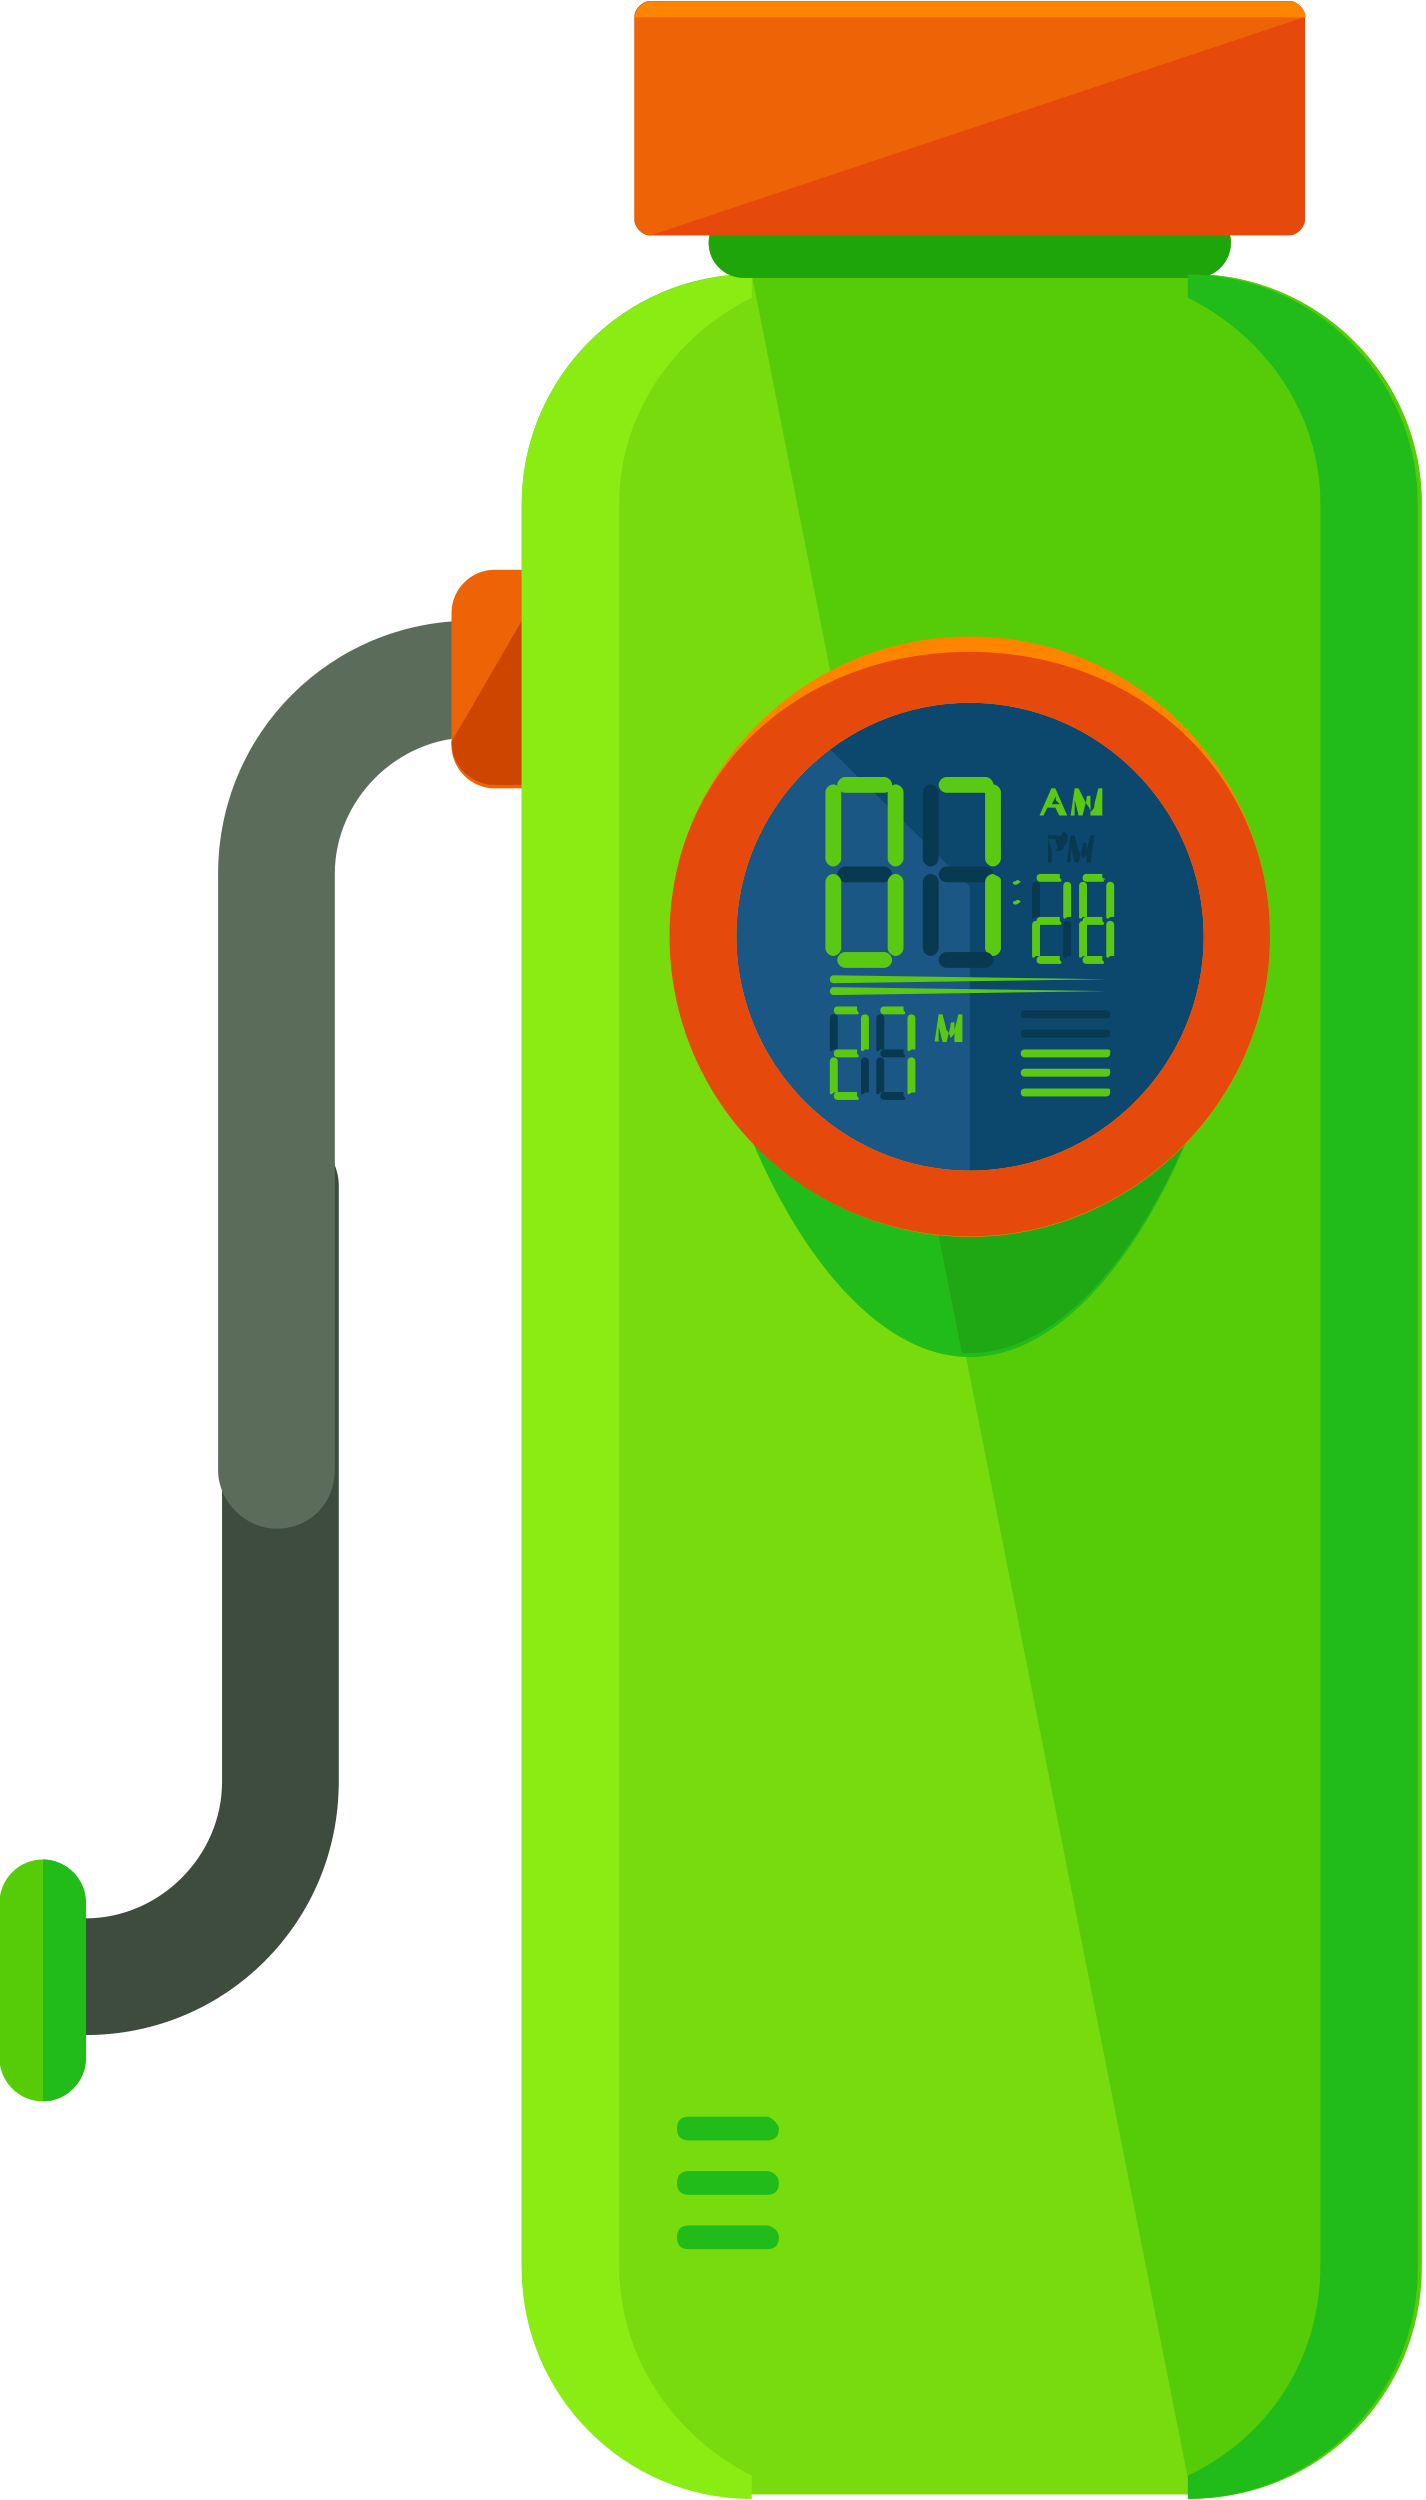
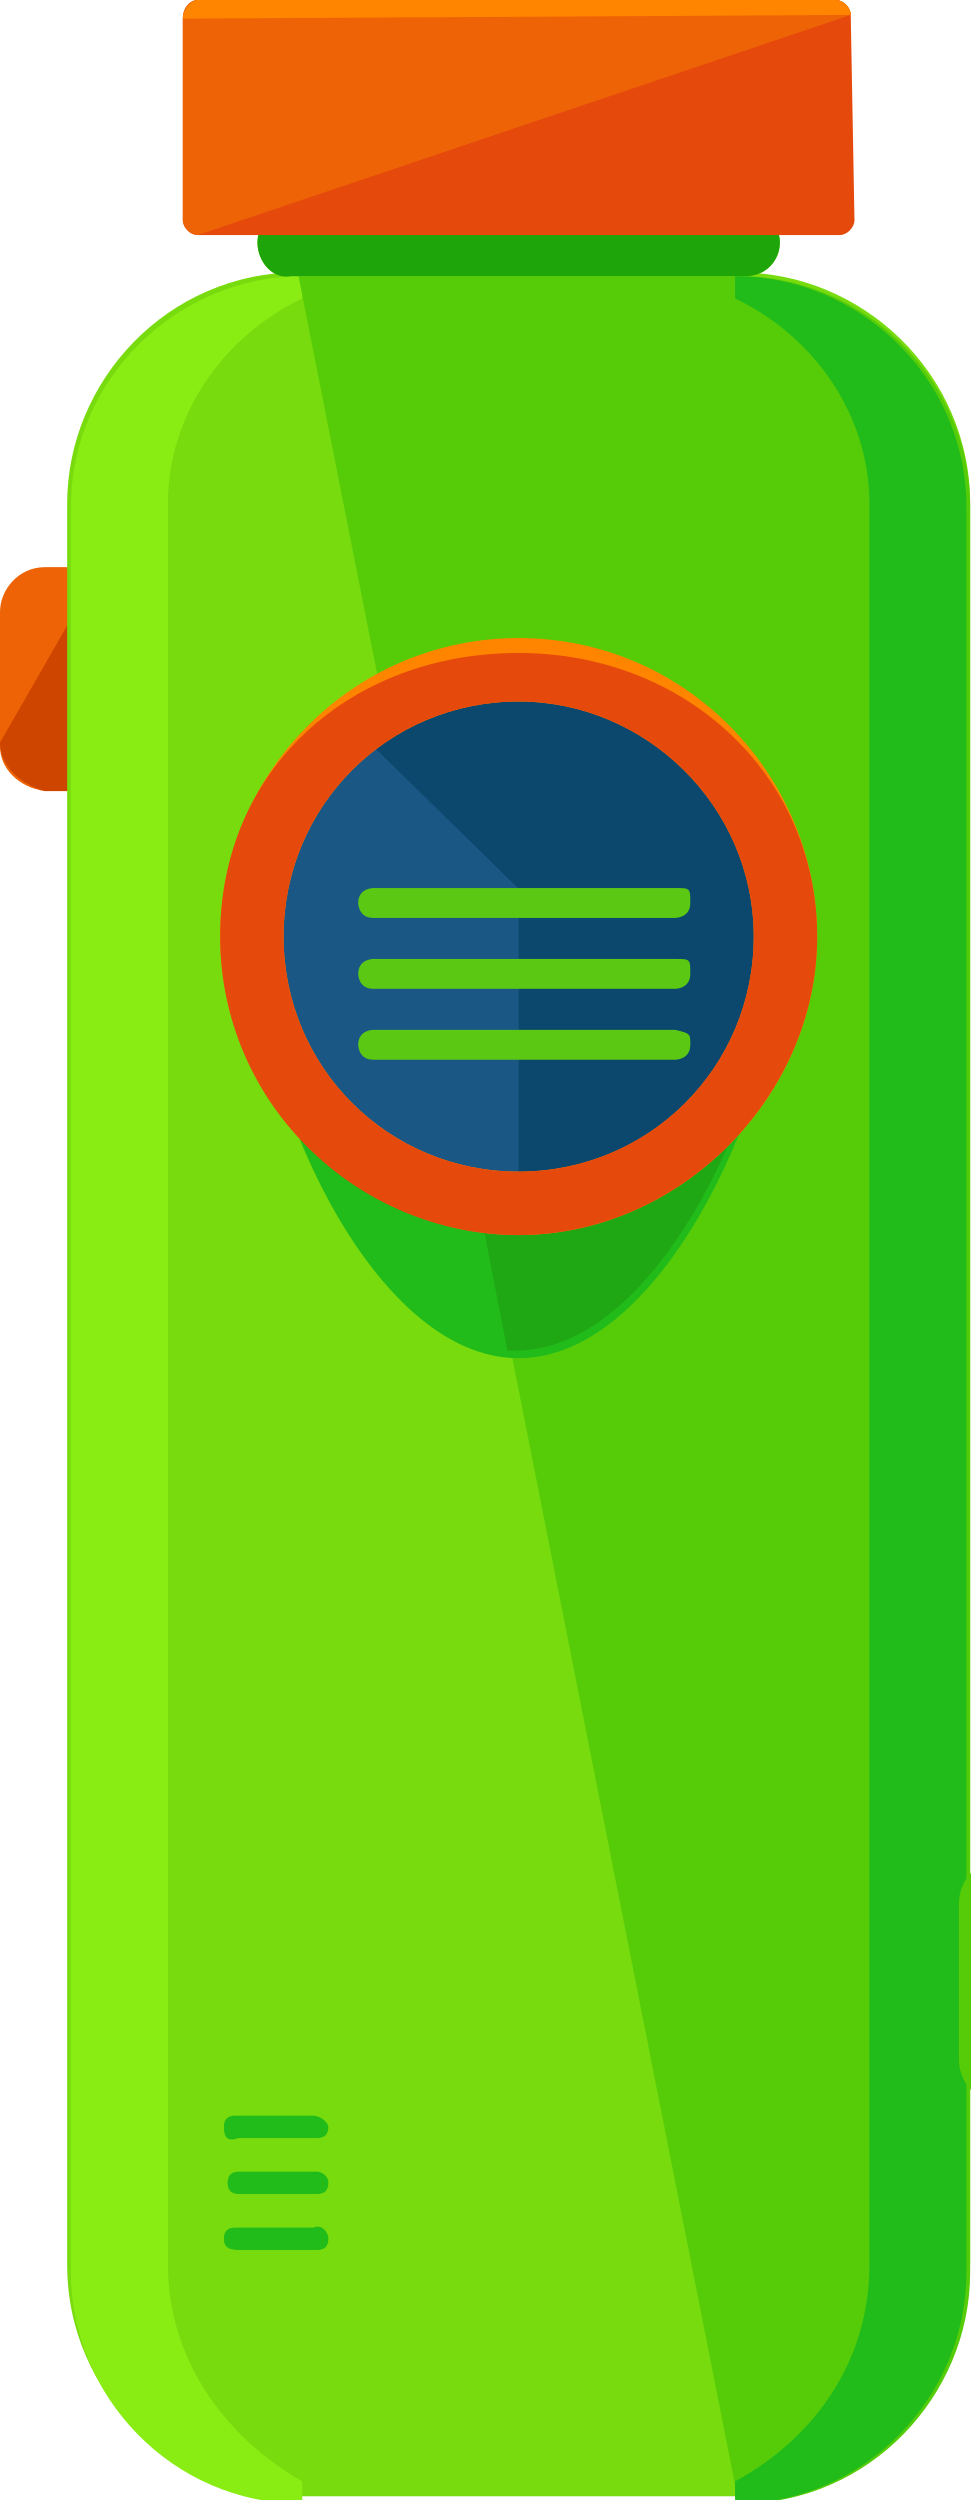
- <svg xmlns="http://www.w3.org/2000/svg" version="1.1" width="288px" height="505px" id="Layer_1" x="0px" y="0px" viewBox="0 0 288.3 504.9" style="enable-background:new 0 0 288.3 504.9;" xml:space="preserve">
+ <svg xmlns="http://www.w3.org/2000/svg" width="26px" height="67px" version="1.1" id="Layer_1" x="0px" y="0px" viewBox="0 0 26 67" style="enable-background:new 0 0 26 67;" xml:space="preserve">
  <style type="text/css">
- 	.st0{fill:#3D4C3C;}
- 	.st1{fill:#5B6D5A;}
- 	.st2{fill:#ED6306;}
- 	.st3{fill:#CE4500;}
- 	.st4{fill:#77DB0E;}
- 	.st5{fill:#89ED14;}
- 	.st6{fill:#56CC09;}
- 	.st7{fill:#1EA50A;}
- 	.st8{fill:#E5490C;}
- 	.st9{fill:#FF8500;}
- 	.st10{fill:#21BC19;}
- 	.st11{fill:#20A814;}
- 	.st12{fill:#1A5784;}
- 	.st13{fill:#0C486D;}
- 	.st14{fill:#5BC914;}
- 	.st15{fill:#073951;}
+ 	.st0{fill:#ED6306;}
+ 	.st1{fill:#CE4500;}
+ 	.st2{fill:#77DB0E;}
+ 	.st3{fill:#89ED14;}
+ 	.st4{fill:#56CC09;}
+ 	.st5{fill:#1EA50A;}
+ 	.st6{fill:#E5490C;}
+ 	.st7{fill:#FF8500;}
+ 	.st8{fill:#21BC19;}
+ 	.st9{fill:#20A814;}
+ 	.st10{fill:#1A5784;}
+ 	.st11{fill:#0C486D;}
+ 	.st12{fill:#5BC914;}
</style>
-   <path class="st0" d="M56.7,227.6c6.3,0,11.8,5.5,11.8,11.8V360c0,28.4-22.8,51.2-51.2,51.2c-6.3,0-11.8-5.5-11.8-11.8  c0-6.3,5.5-11.8,11.8-11.8c15,0,27.6-12.6,27.6-27.6V239.5C44.9,233.2,49.6,227.6,56.7,227.6z" />
-   <path class="st1" d="M55.9,308.8c-6.3,0-11.8-5.5-11.8-11.8V176.4c0-28.4,22.8-51.2,51.2-51.2c6.3,0,11.8,5.5,11.8,11.8  s-5.5,11.8-11.8,11.8c-15,0-27.6,12.6-27.6,27.6V297C67.7,303.3,63,308.8,55.9,308.8z" />
-   <path class="st2" d="M120.5,150.4c0,4.7-3.9,8.7-8.7,8.7H100c-4.7,0-8.7-3.9-8.7-8.7v-26.8c0-4.7,3.9-8.7,8.7-8.7h11.8  c4.7,0,8.7,3.9,8.7,8.7V150.4z" />
-   <path class="st3" d="M111.9,114.2c4.7,0,8.7,3.9,8.7,8.7v26.8c0,4.7-3.9,8.7-8.7,8.7H100c-4.7,0-8.7-3.9-8.7-8.7" />
-   <path class="st4" d="M286.7,457.6c0,25.2-20.5,46.5-46.5,46.5H152c-25.2,0-46.5-20.5-46.5-46.5v-356c0-25.2,20.5-46.5,46.5-46.5h89  c25.2,0,46.5,20.5,46.5,46.5v356H286.7z" />
-   <path class="st5" d="M125.2,457.6v-356c0-18.1,11-33.9,26.8-41.7v-4.7c-25.2,0-46.5,20.5-46.5,46.5v356.8  c0,25.2,20.5,46.5,46.5,46.5v-4.7C136.3,492.3,125.2,476.6,125.2,457.6z" />
-   <path class="st6" d="M152,55.1h89c25.2,0,46.5,20.5,46.5,46.5v356.8c0,25.2-20.5,46.5-46.5,46.5" />
-   <path class="st4" d="M248.9,48.8c0,3.9-3.2,7.1-7.1,7.1h-91.4c-3.9,0-7.1-3.2-7.1-7.1l0,0c0-3.9,3.2-7.1,7.1-7.1h91.4  C245.8,41.7,248.9,44.9,248.9,48.8L248.9,48.8z" />
-   <path class="st7" d="M248.9,48.8c0,3.9-3.2,7.1-7.1,7.1h-91.4c-3.9,0-7.1-3.2-7.1-7.1l0,0c0-3.9,3.2-7.1,7.1-7.1h91.4  C245.8,41.7,248.9,44.9,248.9,48.8L248.9,48.8z" />
-   <path class="st8" d="M263.9,44.1c0,1.6-1.6,3.2-3.2,3.2H131.5c-1.6,0-3.2-1.6-3.2-3.2v-41c0-1.6,1.6-3.2,3.2-3.2h129.2  c1.6,0,3.2,1.6,3.2,3.2L263.9,44.1L263.9,44.1z" />
-   <path class="st2" d="M131.5,47.3c-1.6,0-3.2-1.6-3.2-3.2v-41c0-1.6,1.6-3.2,3.2-3.2h129.2c1.6,0,3.2,1.6,3.2,3.2" />
-   <path class="st9" d="M128.4,3.2c0-1.6,1.6-3.2,3.2-3.2h129.2c1.6,0,3.2,1.6,3.2,3.2" />
+   <path class="st0" d="M3.9,20c0,0.6-0.5,1.2-1.2,1.2H1.2C0.5,21.1,0,20.6,0,20v-3.6c0-0.6,0.5-1.2,1.2-1.2h1.6c0.6,0,1.2,0.5,1.2,1.2  V20z" />
+   <path class="st1" d="M2.7,15.2c0.6,0,1.2,0.5,1.2,1.2v3.6c0,0.6-0.5,1.2-1.2,1.2H1.2C0.5,21,0,20.5,0,19.9" />
+   <path class="st2" d="M25.9,60.7c0,3.3-2.7,6.2-6.2,6.2H8c-3.3,0-6.2-2.7-6.2-6.2V13.5c0-3.3,2.7-6.2,6.2-6.2h11.8  c3.3,0,6.2,2.7,6.2,6.2v47.2C26,60.7,25.9,60.7,25.9,60.7z" />
+   <path class="st3" d="M4.5,60.7V13.5C4.5,11.1,6,9,8.1,8V7.4c-3.3,0-6.2,2.7-6.2,6.2v47.3c0,3.3,2.7,6.2,6.2,6.2v-0.6  C6,65.3,4.5,63.2,4.5,60.7z" />
+   <path class="st4" d="M8,7.4h11.8c3.3,0,6.2,2.7,6.2,6.2v47.3c0,3.3-2.7,6.2-6.2,6.2" />
+   <path class="st2" d="M20.9,6.5c0,0.5-0.4,0.9-0.9,0.9H7.8C7.3,7.5,6.9,7,6.9,6.5l0,0c0-0.5,0.4-0.9,0.9-0.9h12.1  C20.5,5.6,20.9,6,20.9,6.5L20.9,6.5z" />
+   <path class="st5" d="M20.9,6.5c0,0.5-0.4,0.9-0.9,0.9H7.8C7.3,7.5,6.9,7,6.9,6.5l0,0c0-0.5,0.4-0.9,0.9-0.9h12.1  C20.5,5.6,20.9,6,20.9,6.5L20.9,6.5z" />
+   <path class="st6" d="M22.9,5.9c0,0.2-0.2,0.4-0.4,0.4H5.3c-0.2,0-0.4-0.2-0.4-0.4V0.5C4.9,0.2,5.1,0,5.3,0h17.1  c0.2,0,0.4,0.2,0.4,0.4L22.9,5.9L22.9,5.9z" />
+   <path class="st0" d="M5.3,6.3c-0.2,0-0.4-0.2-0.4-0.4V0.5C4.9,0.2,5.1,0,5.3,0h17.1c0.2,0,0.4,0.2,0.4,0.4" />
+   <path class="st7" d="M4.9,0.5C4.9,0.3,5.1,0,5.3,0h17.1c0.2,0,0.4,0.2,0.4,0.4" />
  <g>
-     <path class="st10" d="M267,457.6v-356c0-18.1-11-33.9-26.8-41.7v-4.7c25.2,0,46.5,20.5,46.5,46.5v356.8c0,25.2-20.5,46.5-46.5,46.5   v-4.7C256.8,492.3,267,476.6,267,457.6z" />
-     <path class="st10" d="M196.1,274.1c-29.9,0-53.6-55.1-53.6-85.1s24.4-53.6,53.6-53.6s53.6,24.4,53.6,53.6S226.1,274.1,196.1,274.1z   " />
+     <path class="st8" d="M23.3,60.7V13.5c0-2.4-1.5-4.5-3.6-5.5V7.4c3.3,0,6.2,2.7,6.2,6.2v47.3c0,3.3-2.7,6.2-6.2,6.2v-0.6   C21.9,65.3,23.3,63.2,23.3,60.7z" />
+     <path class="st8" d="M13.9,36.4c-4,0-7.1-7.3-7.1-11.3S10,18,13.9,18s7.1,3.2,7.1,7.1S17.9,36.4,13.9,36.4z" />
  </g>
-   <path class="st11" d="M196.1,134.7c-10.2,0-18.9,2.4-27.6,7.1l26,131.5c0.8,0,0.8,0,1.6,0c29.9,0,53.6-55.1,53.6-85.1  S226.1,134.7,196.1,134.7z" />
-   <path class="st12" d="M196.1,242.6c-29.9,0-53.6-24.4-53.6-53.6s24.4-53.6,53.6-53.6s53.6,24.4,53.6,53.6S226.1,242.6,196.1,242.6z" />
+   <path class="st9" d="M13.9,17.9c-1.4,0-2.5,0.3-3.7,0.9l3.4,17.4c0.1,0,0.1,0,0.2,0c4,0,7.1-7.3,7.1-11.3S17.9,17.9,13.9,17.9z" />
+   <path class="st10" d="M13.9,32.2c-4,0-7.1-3.2-7.1-7.1S10,18,13.9,18s7.1,3.2,7.1,7.1S17.9,32.2,13.9,32.2z" />
  <g>
-     <path class="st13" d="M196.1,134.7c29.9,0,53.6,24.4,53.6,53.6s-24.4,53.6-53.6,53.6" />
-     <polygon class="st13" points="204,186.7 167,150.4 182,135.5 225.3,147.3  " />
+     <path class="st11" d="M13.9,17.9c4,0,7.1,3.2,7.1,7.1s-3.2,7.1-7.1,7.1" />
+     <polygon class="st11" points="14.9,24.8 10,20 12,18 17.8,19.6  " />
  </g>
-   <path class="st9" d="M196.1,141.8c26,0,47.3,21.3,47.3,47.3s-21.3,47.3-47.3,47.3S148.9,215,148.9,189S170.1,141.8,196.1,141.8   M196.1,128.4c-33.9,0-60.7,27.6-60.7,60.7s27.6,60.7,60.7,60.7s60.7-27.6,60.7-60.7S230,128.4,196.1,128.4L196.1,128.4z" />
-   <path class="st8" d="M196.1,141.8c26,0,47.3,21.3,47.3,47.3s-21.3,47.3-47.3,47.3S148.9,215,148.9,189S170.1,141.8,196.1,141.8   M196.1,131.5c-33.9,0-60.7,23.6-60.7,57.5s27.6,60.7,60.7,60.7s60.7-27.6,60.7-60.7S230,131.5,196.1,131.5L196.1,131.5z" />
+   <path class="st7" d="M13.9,18.8c3.4,0,6.3,2.8,6.3,6.3s-2.8,6.3-6.3,6.3s-6.3-2.8-6.3-6.3S10.4,18.8,13.9,18.8 M13.9,17.1  c-4.5,0-8,3.7-8,8s3.7,8,8,8s8-3.7,8-8S18.4,17.1,13.9,17.1L13.9,17.1z" />
+   <path class="st6" d="M13.9,18.8c3.4,0,6.3,2.8,6.3,6.3s-2.8,6.3-6.3,6.3s-6.3-2.8-6.3-6.3S10.4,18.8,13.9,18.8 M13.9,17.5  c-4.5,0-8,3.1-8,7.6s3.7,8,8,8s8-3.7,8-8S18.4,17.5,13.9,17.5L13.9,17.5z" />
  <g>
-     <path class="st14" d="M170.1,173.3c0,0.8-0.8,1.6-1.6,1.6l0,0c-0.8,0-1.6-0.8-1.6-1.6v-13.4c0-0.8,0.8-1.6,1.6-1.6l0,0   c0.8,0,1.6,0.8,1.6,1.6V173.3z" />
-     <path class="st14" d="M182.7,173.3c0,0.8-0.8,1.6-1.6,1.6l0,0c-0.8,0-1.6-0.8-1.6-1.6v-13.4c0-0.8,0.8-1.6,1.6-1.6l0,0   c0.8,0,1.6,0.8,1.6,1.6V173.3z" />
-     <path class="st14" d="M178.8,156.8c0.8,0,1.6,0.8,1.6,1.6l0,0c0,0.8-0.8,1.6-1.6,1.6h-7.9c-0.8,0-1.6-0.8-1.6-1.6l0,0   c0-0.8,0.8-1.6,1.6-1.6H178.8z" />
-   </g>
-   <path class="st15" d="M178.8,174.9c0.8,0,1.6,0.8,1.6,1.6l0,0c0,0.8-0.8,1.6-1.6,1.6h-7.9c-0.8,0-1.6-0.8-1.6-1.6l0,0  c0-0.8,0.8-1.6,1.6-1.6H178.8z" />
-   <g>
-     <path class="st14" d="M170.1,191.4c0,0.8-0.8,1.6-1.6,1.6l0,0c-0.8,0-1.6-0.8-1.6-1.6V178c0-0.8,0.8-1.6,1.6-1.6l0,0   c0.8,0,1.6,0.8,1.6,1.6V191.4z" />
-     <path class="st14" d="M182.7,191.4c0,0.8-0.8,1.6-1.6,1.6l0,0c-0.8,0-1.6-0.8-1.6-1.6V178c0-0.8,0.8-1.6,1.6-1.6l0,0   c0.8,0,1.6,0.8,1.6,1.6V191.4z" />
-     <path class="st14" d="M178.8,192.2c0.8,0,1.6,0.8,1.6,1.6l0,0c0,0.8-0.8,1.6-1.6,1.6h-7.9c-0.8,0-1.6-0.8-1.6-1.6l0,0   c0-0.8,0.8-1.6,1.6-1.6H178.8z" />
-   </g>
-   <path class="st15" d="M189.8,173.3c0,0.8-0.8,1.6-1.6,1.6l0,0c-0.8,0-1.6-0.8-1.6-1.6v-13.4c0-0.8,0.8-1.6,1.6-1.6l0,0  c0.8,0,1.6,0.8,1.6,1.6V173.3z" />
-   <g>
-     <path class="st14" d="M202.4,173.3c0,0.8-0.8,1.6-1.6,1.6l0,0c-0.8,0-1.6-0.8-1.6-1.6v-13.4c0-0.8,0.8-1.6,1.6-1.6l0,0   c0.8,0,1.6,0.8,1.6,1.6V173.3z" />
-     <path class="st14" d="M199.3,156.8c0.8,0,1.6,0.8,1.6,1.6l0,0c0,0.8-0.8,1.6-1.6,1.6h-7.9c-0.8,0-1.6-0.8-1.6-1.6l0,0   c0-0.8,0.8-1.6,1.6-1.6H199.3z" />
+     <path class="st12" d="M18.5,24.2c0,0.4-0.4,0.4-0.4,0.4H10c-0.4,0-0.4-0.4-0.4-0.4l0,0c0-0.4,0.4-0.4,0.4-0.4h8.1   C18.5,23.8,18.5,23.8,18.5,24.2L18.5,24.2z" />
+     <path class="st12" d="M18.5,26.1c0,0.4-0.4,0.4-0.4,0.4H10c-0.4,0-0.4-0.4-0.4-0.4l0,0c0-0.4,0.4-0.4,0.4-0.4h8.1   C18.5,25.7,18.5,25.7,18.5,26.1L18.5,26.1z" />
+     <path class="st12" d="M18.5,28c0,0.4-0.4,0.4-0.4,0.4H10c-0.4,0-0.4-0.4-0.4-0.4l0,0c0-0.4,0.4-0.4,0.4-0.4h8.1   C18.5,27.7,18.5,27.7,18.5,28L18.5,28z" />
  </g>
  <g>
-     <path class="st15" d="M199.3,174.9c0.8,0,1.6,0.8,1.6,1.6l0,0c0,0.8-0.8,1.6-1.6,1.6h-7.9c-0.8,0-1.6-0.8-1.6-1.6l0,0   c0-0.8,0.8-1.6,1.6-1.6H199.3z" />
-     <path class="st15" d="M189.8,191.4c0,0.8-0.8,1.6-1.6,1.6l0,0c-0.8,0-1.6-0.8-1.6-1.6V178c0-0.8,0.8-1.6,1.6-1.6l0,0   c0.8,0,1.6,0.8,1.6,1.6V191.4z" />
+     <path class="st8" d="M8.8,57c0,0.2-0.1,0.3-0.3,0.3H6.4C6.1,57.4,6,57.3,6,57l0,0c0-0.2,0.1-0.3,0.3-0.3h2.1   C8.6,56.7,8.8,56.9,8.8,57L8.8,57z" />
+     <path class="st8" d="M8.8,58.5c0,0.2-0.1,0.3-0.3,0.3H6.4c-0.2,0-0.3-0.1-0.3-0.3l0,0c0-0.2,0.1-0.3,0.3-0.3h2.1   C8.6,58.2,8.8,58.3,8.8,58.5L8.8,58.5z" />
+     <path class="st8" d="M8.8,60c0,0.2-0.1,0.3-0.3,0.3H6.4C6.1,60.3,6,60.2,6,60l0,0c0-0.2,0.1-0.3,0.3-0.3h2.1   C8.6,59.6,8.8,59.8,8.8,60L8.8,60z" />
  </g>
-   <path class="st14" d="M202.4,191.4c0,0.8-0.8,1.6-1.6,1.6l0,0c-0.8,0-1.6-0.8-1.6-1.6V178c0-0.8,0.8-1.6,1.6-1.6l0,0  c1.6,0.8,1.6,0.8,1.6,1.6V191.4z" />
-   <g>
-     <path class="st15" d="M199.3,192.2c0.8,0,1.6,0.8,1.6,1.6l0,0c0,0.8-0.8,1.6-1.6,1.6h-7.9c-0.8,0-1.6-0.8-1.6-1.6l0,0   c0-0.8,0.8-1.6,1.6-1.6H199.3z" />
-     <path class="st15" d="M209.5,185.1C209.5,185.1,209.5,185.9,209.5,185.1L209.5,185.1c-0.8,0.8-0.8,0-0.8,0v-6.3c0,0,0-0.8,0.8-0.8   l0,0c0,0,0.8,0,0.8,0.8v6.3H209.5z" />
-   </g>
-   <g>
-     <path class="st14" d="M215.8,185.1C215.8,185.1,215,185.9,215.8,185.1L215.8,185.1c-0.8,0.8-0.8,0-0.8,0v-6.3c0,0,0-0.8,0.8-0.8   l0,0c0,0,0.8,0,0.8,0.8v6.3H215.8z" />
-     <path class="st14" d="M214.3,177.2C214.3,177.2,214.3,178,214.3,177.2L214.3,177.2c0.8,0.8,0,0.8,0,0.8h-3.9c0,0-0.8,0-0.8-0.8l0,0   c0,0,0-0.8,0.8-0.8h3.9V177.2z" />
-     <path class="st14" d="M214.3,185.9L214.3,185.9L214.3,185.9c0.8,0.8,0,0.8,0,0.8h-3.9c0,0-0.8,0-0.8-0.8l0,0c0,0,0-0.8,0.8-0.8h3.9   V185.9z" />
-     <path class="st14" d="M209.5,193C209.5,193.8,209.5,193.8,209.5,193L209.5,193c-0.8,0.8-0.8,0-0.8,0v-6.3c0,0,0-0.8,0.8-0.8l0,0   c0,0,0.8,0,0.8,0.8v6.3H209.5z" />
-   </g>
-   <path class="st15" d="M215.8,193C215.8,193.8,215,193.8,215.8,193L215.8,193c-0.8,0.8-0.8,0-0.8,0v-6.3c0,0,0-0.8,0.8-0.8l0,0  c0,0,0.8,0,0.8,0.8v6.3H215.8z" />
-   <g>
-     <path class="st14" d="M214.3,193.8L214.3,193.8L214.3,193.8c0.8,0.8,0,0.8,0,0.8h-3.9c0,0-0.8,0-0.8-0.8l0,0c0,0,0-0.8,0.8-0.8h3.9   V193.8z" />
-     <path class="st14" d="M219,185.1C219,185.1,219,185.9,219,185.1L219,185.1c-0.8,0.8-0.8,0-0.8,0v-6.3c0,0,0-0.8,0.8-0.8l0,0   c0,0,0.8,0,0.8,0.8v6.3H219z" />
-     <path class="st14" d="M224.5,185.1C224.5,185.1,224.5,185.9,224.5,185.1L224.5,185.1c-0.8,0.8-0.8,0-0.8,0v-6.3c0,0,0-0.8,0.8-0.8   l0,0c0,0,0.8,0,0.8,0.8v6.3H224.5z" />
-     <path class="st14" d="M222.9,177.2C223.7,177.2,223.7,178,222.9,177.2L222.9,177.2c0.8,0.8,0,0.8,0,0.8h-3.2c0,0-0.8,0-0.8-0.8l0,0   c0,0,0-0.8,0.8-0.8h3.2V177.2z" />
-     <path class="st14" d="M222.9,185.9C223.7,185.9,223.7,185.9,222.9,185.9L222.9,185.9c0.8,0.8,0,0.8,0,0.8h-3.2c0,0-0.8,0-0.8-0.8   l0,0c0,0,0-0.8,0.8-0.8h3.2V185.9z" />
-     <path class="st14" d="M219,193C219,193.8,219,193.8,219,193L219,193c-0.8,0.8-0.8,0-0.8,0v-6.3c0,0,0-0.8,0.8-0.8l0,0   c0,0,0.8,0,0.8,0.8v6.3H219z" />
-     <path class="st14" d="M224.5,193C224.5,193.8,224.5,193.8,224.5,193L224.5,193c-0.8,0.8-0.8,0-0.8,0v-6.3c0,0,0-0.8,0.8-0.8l0,0   c0,0,0.8,0,0.8,0.8v6.3H224.5z" />
-     <path class="st14" d="M222.9,193.8C223.7,193.8,223.7,193.8,222.9,193.8L222.9,193.8c0.8,0.8,0,0.8,0,0.8h-3.2c0,0-0.8,0-0.8-0.8   l0,0c0,0,0-0.8,0.8-0.8h3.2V193.8z" />
-     <path class="st14" d="M215.8,164.6l-2.4-5.5l0,0h-0.8l0,0l-2.4,5.5l0,0l0,0h0.8l0,0l0.8-1.6h1.6l0.8,1.6l0,0L215.8,164.6   C215.8,165.4,215.8,165.4,215.8,164.6C215.8,165.4,215.8,164.6,215.8,164.6z M214.3,162.3h-1.6l0.8-1.6l0,0c0,0,0,0,0,0.8   L214.3,162.3z" />
-     <path class="st14" d="M222.9,164.6v-5.5l0,0h-0.8l0,0l-0.8,3.2c0,0.8,0,0.8-0.8,1.6c0,0,0-0.8-0.8-1.6l-1.6-3.2l0,0h-0.8l0,0   l-0.8,5.5l0,0l0,0h0.8l0,0v-2.4c0-0.8,0-0.8,0-1.6v0.8l0.8,3.2l0,0h0.8l0,0l0.8-3.2c0-0.8,0-0.8,0.8-0.8c0,0.8,0,0.8,0,1.6v2.4l0,0   L222.9,164.6L222.9,164.6C222.9,165.4,222.9,165.4,222.9,164.6L222.9,164.6z" />
-   </g>
-   <g>
-     <path class="st15" d="M213.5,168.6c-0.8,0-0.8,0-1.6,0l0,0v5.5l0,0h0.8l0,0v-2.4c0,0,0,0,0.8,0s1.6,0,1.6-0.8c0,0,0.8-0.8,0.8-1.6   c0-0.8,0-0.8-0.8-1.6C214.3,169.4,214.3,168.6,213.5,168.6z M212.7,171.7L212.7,171.7l-0.8-2.4c0,0,0,0,0.8,0s0.8,0,0.8,0.8   C214.3,171.7,213.5,171.7,212.7,171.7z" />
-     <path class="st15" d="M221.3,168.6h-0.8l0,0l-0.8,3.2c0,0.8,0,0.8-0.8,1.6c0,0,0-0.8-0.8-1.6l-0.8-3.2l0,0h-0.8l0,0l-0.8,5.5l0,0   l0,0h0.8l0,0v-2.4c0-0.8,0-0.8,0-1.6v0.8l0.8,3.2l0,0h0.8l0,0l0.8-3.2c0-0.8,0-0.8,0.8-0.8c0,0.8,0,0.8,0,1.6v2.4l0,0h0.8l0,0l0,0   L221.3,168.6C222.1,168.6,221.3,168.6,221.3,168.6z" />
-   </g>
-   <g>
-     <path class="st14" d="M206.4,178C206.4,178.8,206.4,178.8,206.4,178L206.4,178c-0.8,0.8-1.6,0.8-1.6,0l0,0   C205.6,178,205.6,177.2,206.4,178L206.4,178C206.4,177.2,206.4,178,206.4,178L206.4,178z" />
-     <path class="st14" d="M206.4,182C206.4,182.7,206.4,182.7,206.4,182L206.4,182c-0.8,0.8-1.6,0.8-1.6,0l0,0   C205.6,182,205.6,181.2,206.4,182L206.4,182C206.4,181.2,206.4,182,206.4,182L206.4,182z" />
-     <path class="st14" d="M223.7,197.7C223.7,197.7,223.7,198.5,223.7,197.7l-55.1,0.8c0,0-0.8,0-0.8-0.8l0,0c0,0,0-0.8,0.8-0.8   L223.7,197.7L223.7,197.7L223.7,197.7z" />
-     <path class="st14" d="M223.7,200.1C223.7,200.9,223.7,200.9,223.7,200.1l-55.1,0.8c0,0-0.8,0-0.8-0.8l0,0c0,0,0-0.8,0.8-0.8   L223.7,200.1L223.7,200.1L223.7,200.1z" />
-   </g>
-   <path class="st15" d="M168.6,211.9C168.6,212.7,168.6,212.7,168.6,211.9L168.6,211.9c-0.8,0.8-0.8,0-0.8,0v-6.3c0,0,0-0.8,0.8-0.8  l0,0c0,0,0.8,0,0.8,0.8v6.3H168.6z" />
-   <g>
-     <path class="st14" d="M174.9,211.9C174.9,212.7,174.9,212.7,174.9,211.9L174.9,211.9c-0.8,0.8-0.8,0-0.8,0v-6.3c0,0,0-0.8,0.8-0.8   l0,0c0,0,0.8,0,0.8,0.8v6.3H174.9z" />
-     <path class="st14" d="M173.3,204C173.3,204,173.3,204.8,173.3,204L173.3,204c0.8,0.8,0,0.8,0,0.8h-3.9c0,0-0.8,0-0.8-0.8l0,0   c0,0,0-0.8,0.8-0.8h3.9V204z" />
-     <path class="st14" d="M173.3,212.7L173.3,212.7L173.3,212.7c0.8,0.8,0,0.8,0,0.8h-3.9c0,0-0.8,0-0.8-0.8l0,0c0,0,0-0.8,0.8-0.8h3.9   V212.7z" />
-     <path class="st14" d="M168.6,220.6C168.6,220.6,168.6,221.3,168.6,220.6L168.6,220.6c-0.8,0.8-0.8,0-0.8,0v-6.3c0,0,0-0.8,0.8-0.8   l0,0c0,0,0.8,0,0.8,0.8v6.3H168.6z" />
-   </g>
-   <path class="st15" d="M174.9,220.6C174.9,220.6,174.9,221.3,174.9,220.6L174.9,220.6c-0.8,0.8-0.8,0-0.8,0v-6.3c0,0,0-0.8,0.8-0.8  l0,0c0,0,0.8,0,0.8,0.8v6.3H174.9z" />
-   <path class="st14" d="M173.3,221.3L173.3,221.3L173.3,221.3c0.8,0.8,0,0.8,0,0.8h-3.9c0,0-0.8,0-0.8-0.8l0,0c0,0,0-0.8,0.8-0.8h3.9  V221.3z" />
-   <path class="st15" d="M178,211.9C178,212.7,178,212.7,178,211.9L178,211.9c-0.8,0.8-0.8,0-0.8,0v-6.3c0,0,0-0.8,0.8-0.8l0,0  c0,0,0.8,0,0.8,0.8v6.3H178z" />
-   <g>
-     <path class="st14" d="M184.3,211.9C184.3,212.7,184.3,212.7,184.3,211.9L184.3,211.9c-0.8,0.8-0.8,0-0.8,0v-6.3c0,0,0-0.8,0.8-0.8   l0,0c0,0,0.8,0,0.8,0.8v6.3H184.3z" />
-     <path class="st14" d="M182.7,204C182.7,204,182.7,204.8,182.7,204L182.7,204c0.8,0.8,0,0.8,0,0.8h-3.9c0,0-0.8,0-0.8-0.8l0,0   c0,0,0-0.8,0.8-0.8h3.9V204z" />
-   </g>
-   <g>
-     <path class="st15" d="M182.7,212.7L182.7,212.7L182.7,212.7c0.8,0.8,0,0.8,0,0.8h-3.9c0,0-0.8,0-0.8-0.8l0,0c0,0,0-0.8,0.8-0.8h3.9   V212.7z" />
-     <path class="st15" d="M178,220.6C178,220.6,178,221.3,178,220.6L178,220.6c-0.8,0.8-0.8,0-0.8,0v-6.3c0,0,0-0.8,0.8-0.8l0,0   c0,0,0.8,0,0.8,0.8v6.3H178z" />
-   </g>
-   <path class="st14" d="M184.3,220.6C184.3,220.6,184.3,221.3,184.3,220.6L184.3,220.6c-0.8,0.8-0.8,0-0.8,0v-6.3c0,0,0-0.8,0.8-0.8  l0,0c0,0,0.8,0,0.8,0.8v6.3H184.3z" />
-   <path class="st15" d="M182.7,221.3L182.7,221.3L182.7,221.3c0.8,0.8,0,0.8,0,0.8h-3.9c0,0-0.8,0-0.8-0.8l0,0c0,0,0-0.8,0.8-0.8h3.9  V221.3z" />
-   <path class="st14" d="M194.6,210.3v-5.5l0,0h-0.8l0,0L193,208c0,0.8,0,0.8-0.8,1.6c0,0,0-0.8-0.8-1.6l-0.8-3.2l0,0h-0.8l0,0  l-0.8,5.5l0,0l0,0h0.8l0,0V208c0-0.8,0-0.8,0-1.6v0.8l0.8,3.2l0,0h0.8l0,0l0.8-3.2c0-0.8,0-0.8,0.8-0.8c0,0.8,0,0.8,0,1.6v2.4l0,0  H194.6L194.6,210.3L194.6,210.3L194.6,210.3z" />
-   <g>
-     <path class="st15" d="M224.5,204.8c0,0.8-0.8,0.8-0.8,0.8h-16.5c-0.8,0-0.8-0.8-0.8-0.8l0,0c0-0.8,0.8-0.8,0.8-0.8h16.5   C224.5,204,224.5,204.8,224.5,204.8L224.5,204.8z" />
-     <path class="st15" d="M224.5,208.7c0,0.8-0.8,0.8-0.8,0.8h-16.5c-0.8,0-0.8-0.8-0.8-0.8l0,0c0-0.8,0.8-0.8,0.8-0.8h16.5   C224.5,208,224.5,208,224.5,208.7L224.5,208.7z" />
-   </g>
-   <g>
-     <path class="st14" d="M224.5,212.7c0,0.8-0.8,0.8-0.8,0.8h-16.5c-0.8,0-0.8-0.8-0.8-0.8l0,0c0-0.8,0.8-0.8,0.8-0.8h16.5   C224.5,211.9,224.5,211.9,224.5,212.7L224.5,212.7z" />
-     <path class="st14" d="M224.5,216.6c0,0.8-0.8,0.8-0.8,0.8h-16.5c-0.8,0-0.8-0.8-0.8-0.8l0,0c0-0.8,0.8-0.8,0.8-0.8h16.5   C224.5,215.8,224.5,215.8,224.5,216.6L224.5,216.6z" />
-     <path class="st14" d="M224.5,220.6c0,0.8-0.8,0.8-0.8,0.8h-16.5c-0.8,0-0.8-0.8-0.8-0.8l0,0c0-0.8,0.8-0.8,0.8-0.8h16.5   C224.5,219.8,224.5,219.8,224.5,220.6L224.5,220.6z" />
-   </g>
-   <g>
-     <path class="st10" d="M157.5,430.1c0,1.6-0.8,2.4-2.4,2.4h-15.8c-1.6,0-2.4-0.8-2.4-2.4l0,0c0-1.6,0.8-2.4,2.4-2.4h15.8   C156,427.7,157.5,429.3,157.5,430.1L157.5,430.1z" />
-     <path class="st10" d="M157.5,441.1c0,1.6-0.8,2.4-2.4,2.4h-15.8c-1.6,0-2.4-0.8-2.4-2.4l0,0c0-1.6,0.8-2.4,2.4-2.4h15.8   C156,438.7,157.5,439.5,157.5,441.1L157.5,441.1z" />
-     <path class="st10" d="M157.5,452.1c0,1.6-0.8,2.4-2.4,2.4h-15.8c-1.6,0-2.4-0.8-2.4-2.4l0,0c0-1.6,0.8-2.4,2.4-2.4h15.8   C156,449.8,157.5,450.6,157.5,452.1L157.5,452.1z" />
-   </g>
-   <path class="st6" d="M17.3,415.9c0,4.7-3.9,8.7-8.7,8.7l0,0c-4.7,0-8.7-3.9-8.7-8.7v-31.5c0-4.7,3.9-8.7,8.7-8.7l0,0  c4.7,0,8.7,3.9,8.7,8.7V415.9z" />
-   <path class="st10" d="M8.7,375.7L8.7,375.7c4.7,0,8.7,3.9,8.7,8.7v31.5c0,4.7-3.9,8.7-8.7,8.7l0,0" />
+   <path class="st4" d="M28.1,55.2c0,0.6-0.5,1.2-1.2,1.2l0,0c-0.6,0-1.2-0.5-1.2-1.2V51c0-0.6,0.5-1.2,1.2-1.2l0,0  c0.6,0,1.2,0.5,1.2,1.2V55.2z" />
+   <path class="st8" d="M27,49.8L27,49.8c0.6,0,1.2,0.5,1.2,1.2v4.2c0,0.6-0.5,1.2-1.2,1.2l0,0" />
</svg>
